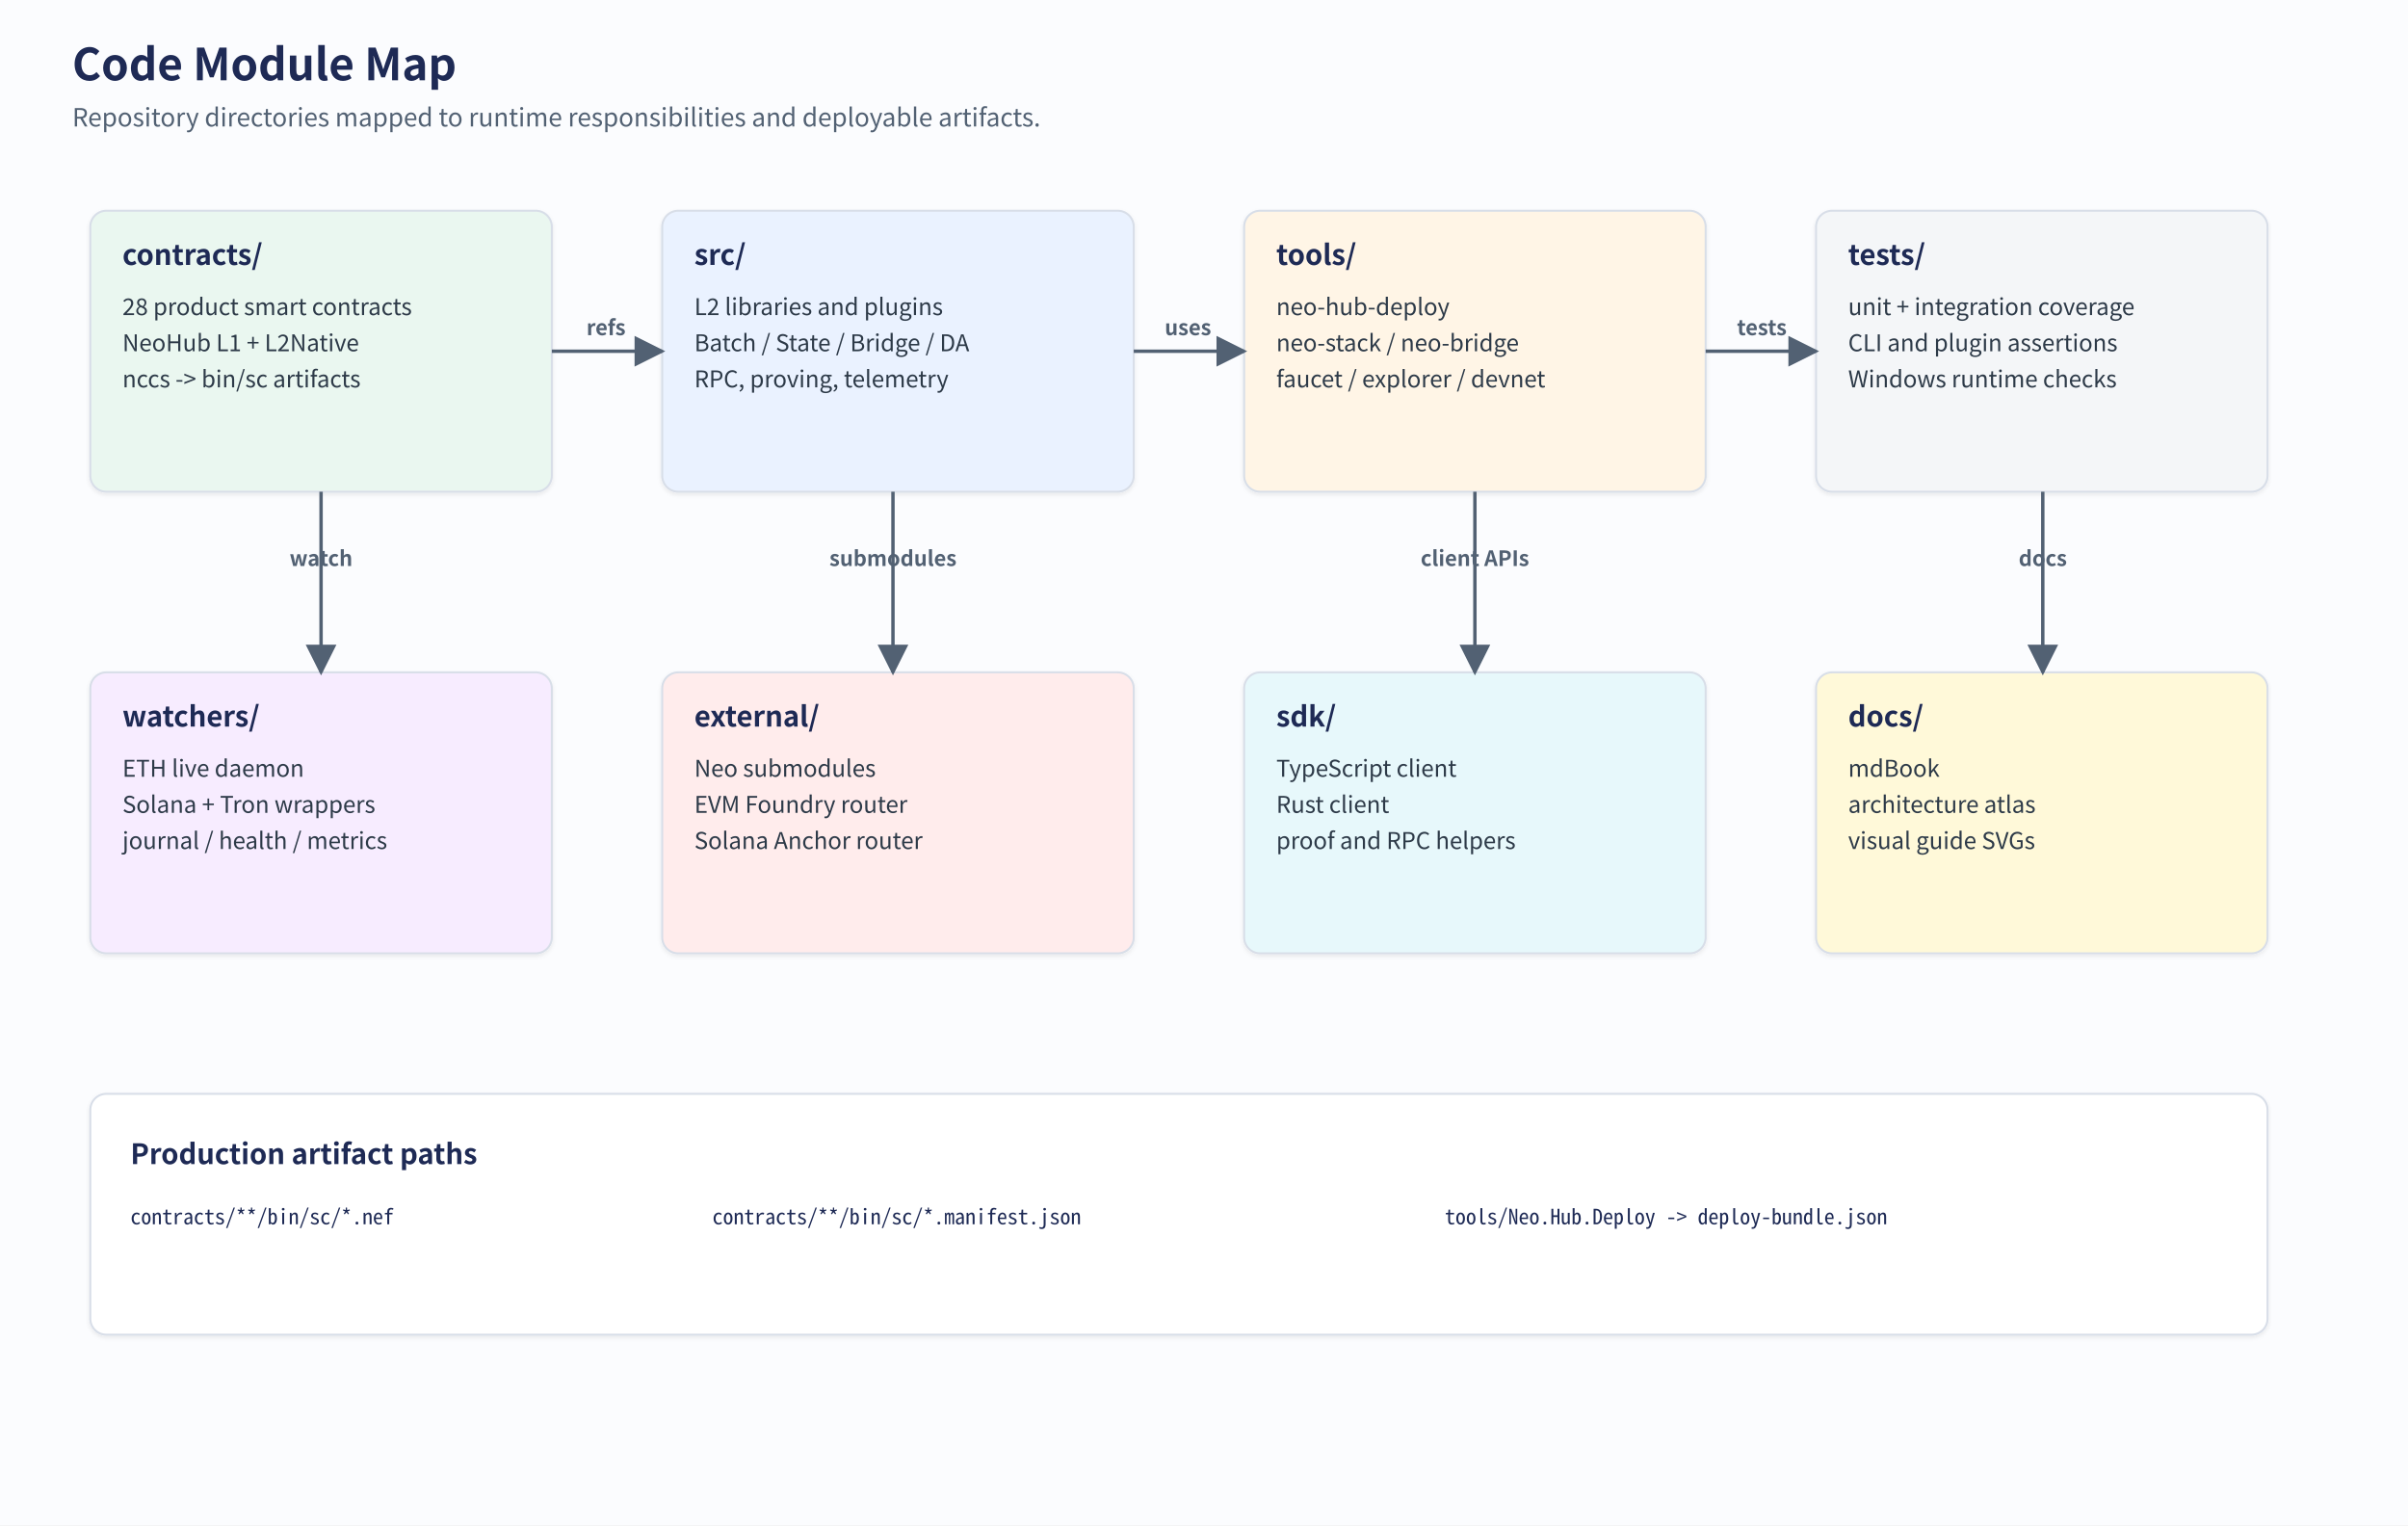
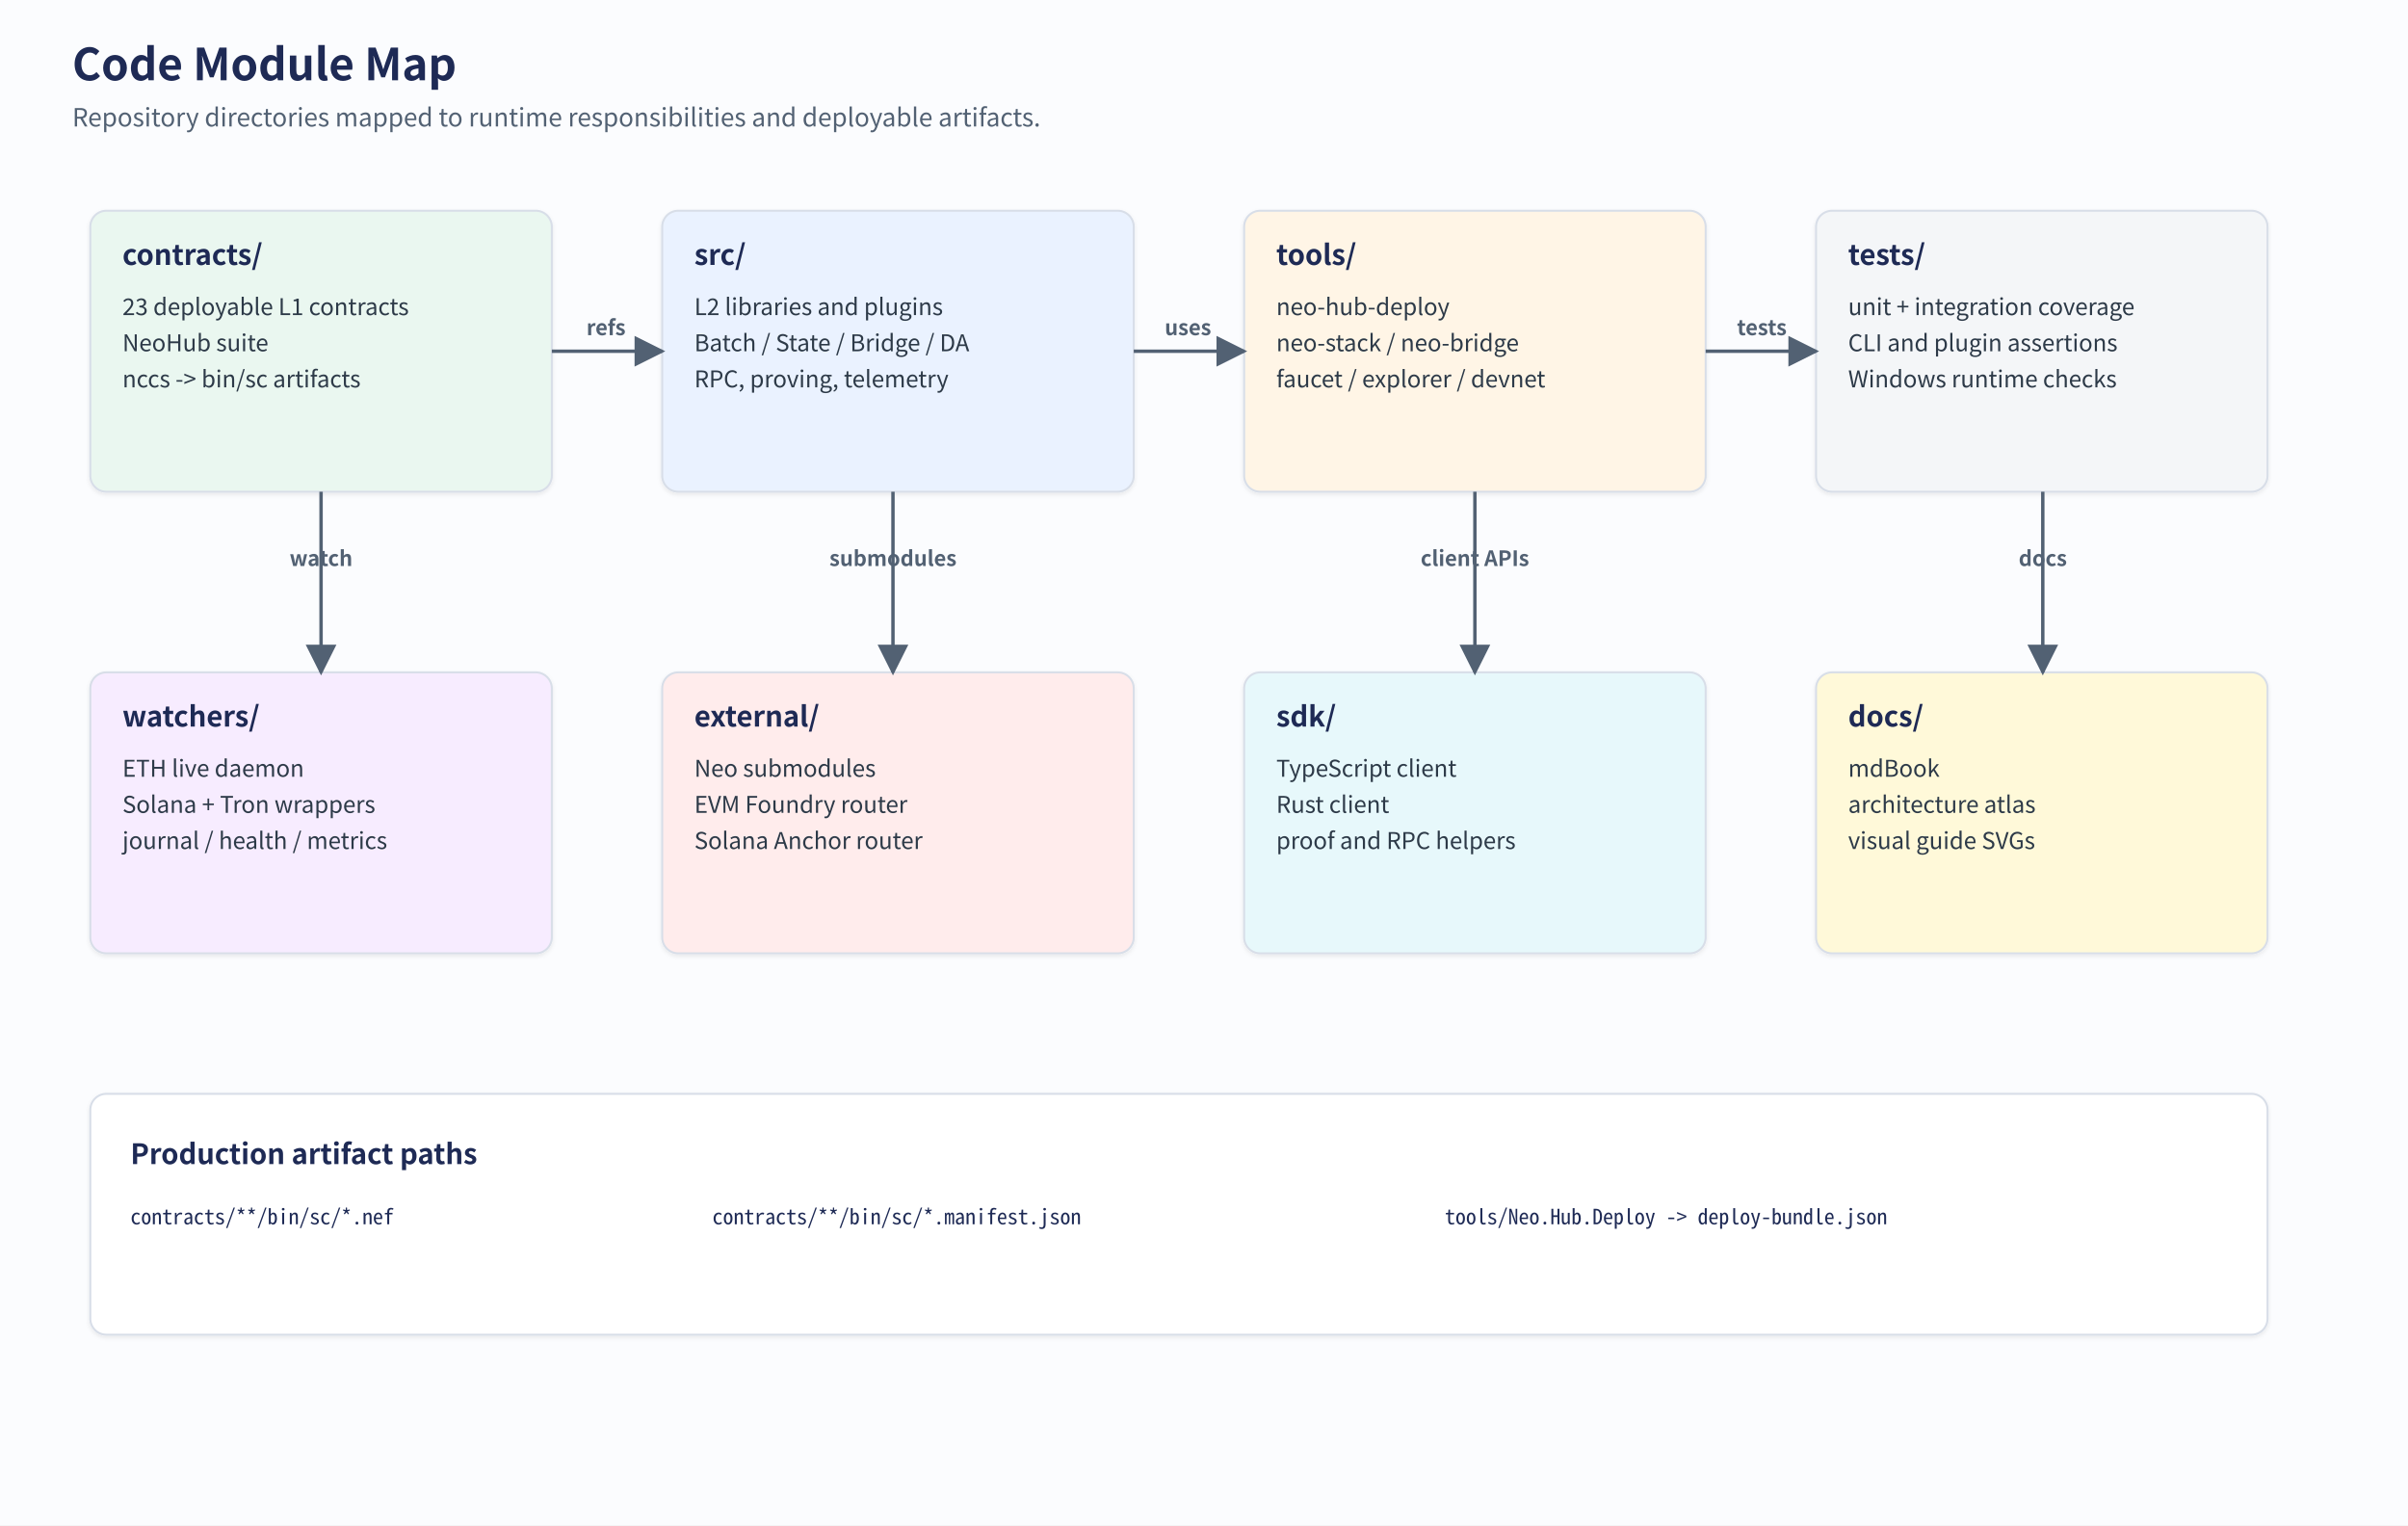
<svg xmlns="http://www.w3.org/2000/svg" viewBox="0 0 1200 760" width="1200" height="760" font-family="'Noto Sans CJK SC', -apple-system, BlinkMacSystemFont, 'Segoe UI', Helvetica, Arial, sans-serif" role="img" aria-labelledby="title desc">
  <defs>
    <marker id="arrow" viewBox="0 0 10 10" refX="9" refY="5" markerWidth="9" markerHeight="9" orient="auto">
      <path d="M0,0 L10,5 L0,10 Z" fill="#526173" />
    </marker>
    <filter id="card" x="-2%" y="-3%" width="104%" height="106%">
      <feDropShadow dx="0" dy="1" stdDeviation="1.0" flood-color="#000000" flood-opacity="0.08" />
    </filter>
    <style>
      .bg { fill: #fbfcfe; }
      .page-title { font-size: 22px; font-weight: 750; fill: #1e2a55; }
      .page-subtitle { font-size: 12.5px; fill: #526173; }
      .box-title { font-size: 14px; font-weight: 750; fill: #1e2a55; }
      .small-title { font-size: 12px; font-weight: 700; fill: #1e2a55; }
      .lane-title { font-size: 13px; font-weight: 750; fill: #1e2a55; }
      .body { font-size: 11.5px; fill: #2d3a48; }
      .body-strong { font-size: 11.5px; font-weight: 700; fill: #1e2a55; }
      .caption { font-size: 11px; fill: #526173; font-style: italic; }
      .arrow { stroke: #526173; stroke-width: 1.7; }
      .dashed { stroke-dasharray: 6 5; }
      .arrow-label { font-size: 10.5px; fill: #526173; font-weight: 650; }
      .lifeline { stroke: #c7d0dc; stroke-width: 1.1; stroke-dasharray: 4 4; }
      .zone-title { font-size: 13px; font-weight: 750; fill: #526173; letter-spacing: .2px; }
      .mono { font-family: 'Noto Sans Mono CJK SC', ui-monospace, SFMono-Regular, Consolas, monospace; font-size: 10.5px; fill: #1e2a55; }
    </style>
  </defs>
  <rect class="bg" width="1200" height="760" />
  <text x="36" y="40" class="page-title">Code Module Map</text>
  <text x="36" y="63" class="page-subtitle">Repository directories mapped to runtime responsibilities and deployable artifacts.</text>
  <g>
    <rect x="45" y="105" width="230" height="140" rx="8" fill="#eaf7f0" stroke="#d8dee8" filter="url(#card)" />
    <text x="61" y="132" class="box-title">contracts/</text>
    <text x="61" y="157" class="body" text-anchor="start">
-       <tspan x="61" dy="0">28 product smart contracts</tspan>
-       <tspan x="61" dy="18">NeoHub L1 + L2Native</tspan>
+       <tspan x="61" dy="0">23 deployable L1 contracts</tspan>
+       <tspan x="61" dy="18">NeoHub suite</tspan>
      <tspan x="61" dy="18">nccs -&gt; bin/sc artifacts</tspan>
    </text>
  </g>
  <g>
    <rect x="330" y="105" width="235" height="140" rx="8" fill="#eaf2ff" stroke="#d8dee8" filter="url(#card)" />
    <text x="346" y="132" class="box-title">src/</text>
    <text x="346" y="157" class="body" text-anchor="start">
      <tspan x="346" dy="0">L2 libraries and plugins</tspan>
      <tspan x="346" dy="18">Batch / State / Bridge / DA</tspan>
      <tspan x="346" dy="18">RPC, proving, telemetry</tspan>
    </text>
  </g>
  <g>
    <rect x="620" y="105" width="230" height="140" rx="8" fill="#fff5e6" stroke="#d8dee8" filter="url(#card)" />
    <text x="636" y="132" class="box-title">tools/</text>
    <text x="636" y="157" class="body" text-anchor="start">
      <tspan x="636" dy="0">neo-hub-deploy</tspan>
      <tspan x="636" dy="18">neo-stack / neo-bridge</tspan>
      <tspan x="636" dy="18">faucet / explorer / devnet</tspan>
    </text>
  </g>
  <g>
    <rect x="905" y="105" width="225" height="140" rx="8" fill="#f4f6f8" stroke="#d8dee8" filter="url(#card)" />
    <text x="921" y="132" class="box-title">tests/</text>
    <text x="921" y="157" class="body" text-anchor="start">
      <tspan x="921" dy="0">unit + integration coverage</tspan>
      <tspan x="921" dy="18">CLI and plugin assertions</tspan>
      <tspan x="921" dy="18">Windows runtime checks</tspan>
    </text>
  </g>
  <g>
    <rect x="45" y="335" width="230" height="140" rx="8" fill="#f7ecff" stroke="#d8dee8" filter="url(#card)" />
    <text x="61" y="362" class="box-title">watchers/</text>
    <text x="61" y="387" class="body" text-anchor="start">
      <tspan x="61" dy="0">ETH live daemon</tspan>
      <tspan x="61" dy="18">Solana + Tron wrappers</tspan>
      <tspan x="61" dy="18">journal / health / metrics</tspan>
    </text>
  </g>
  <g>
    <rect x="330" y="335" width="235" height="140" rx="8" fill="#ffecec" stroke="#d8dee8" filter="url(#card)" />
    <text x="346" y="362" class="box-title">external/</text>
    <text x="346" y="387" class="body" text-anchor="start">
      <tspan x="346" dy="0">Neo submodules</tspan>
      <tspan x="346" dy="18">EVM Foundry router</tspan>
      <tspan x="346" dy="18">Solana Anchor router</tspan>
    </text>
  </g>
  <g>
    <rect x="620" y="335" width="230" height="140" rx="8" fill="#e7f8fb" stroke="#d8dee8" filter="url(#card)" />
    <text x="636" y="362" class="box-title">sdk/</text>
    <text x="636" y="387" class="body" text-anchor="start">
      <tspan x="636" dy="0">TypeScript client</tspan>
      <tspan x="636" dy="18">Rust client</tspan>
      <tspan x="636" dy="18">proof and RPC helpers</tspan>
    </text>
  </g>
  <g>
    <rect x="905" y="335" width="225" height="140" rx="8" fill="#fff9d9" stroke="#d8dee8" filter="url(#card)" />
    <text x="921" y="362" class="box-title">docs/</text>
    <text x="921" y="387" class="body" text-anchor="start">
      <tspan x="921" dy="0">mdBook</tspan>
      <tspan x="921" dy="18">architecture atlas</tspan>
      <tspan x="921" dy="18">visual guide SVGs</tspan>
    </text>
  </g>
  <line x1="275" y1="175" x2="330" y2="175" class="arrow" marker-end="url(#arrow)" />
  <text x="302" y="167" text-anchor="middle" class="arrow-label">refs</text>
  <line x1="565" y1="175" x2="620" y2="175" class="arrow" marker-end="url(#arrow)" />
  <text x="592" y="167" text-anchor="middle" class="arrow-label">uses</text>
  <line x1="850" y1="175" x2="905" y2="175" class="arrow" marker-end="url(#arrow)" />
  <text x="878" y="167" text-anchor="middle" class="arrow-label">tests</text>
  <line x1="160" y1="245" x2="160" y2="335" class="arrow" marker-end="url(#arrow)" />
  <text x="160" y="282" text-anchor="middle" class="arrow-label">watch</text>
  <line x1="445" y1="245" x2="445" y2="335" class="arrow" marker-end="url(#arrow)" />
  <text x="445" y="282" text-anchor="middle" class="arrow-label">submodules</text>
  <line x1="735" y1="245" x2="735" y2="335" class="arrow" marker-end="url(#arrow)" />
  <text x="735" y="282" text-anchor="middle" class="arrow-label">client APIs</text>
  <line x1="1018" y1="245" x2="1018" y2="335" class="arrow" marker-end="url(#arrow)" />
  <text x="1018" y="282" text-anchor="middle" class="arrow-label">docs</text>
  <rect x="45" y="545" width="1085" height="120" rx="8" fill="#ffffff" stroke="#d8dee8" filter="url(#card)" />
  <text x="65" y="580" class="box-title">Production artifact paths</text>
  <text x="65" y="610" class="mono">contracts/**/bin/sc/*.nef</text>
  <text x="355" y="610" class="mono">contracts/**/bin/sc/*.manifest.json</text>
  <text x="720" y="610" class="mono">tools/Neo.Hub.Deploy -&gt; deploy-bundle.json</text>
</svg>
